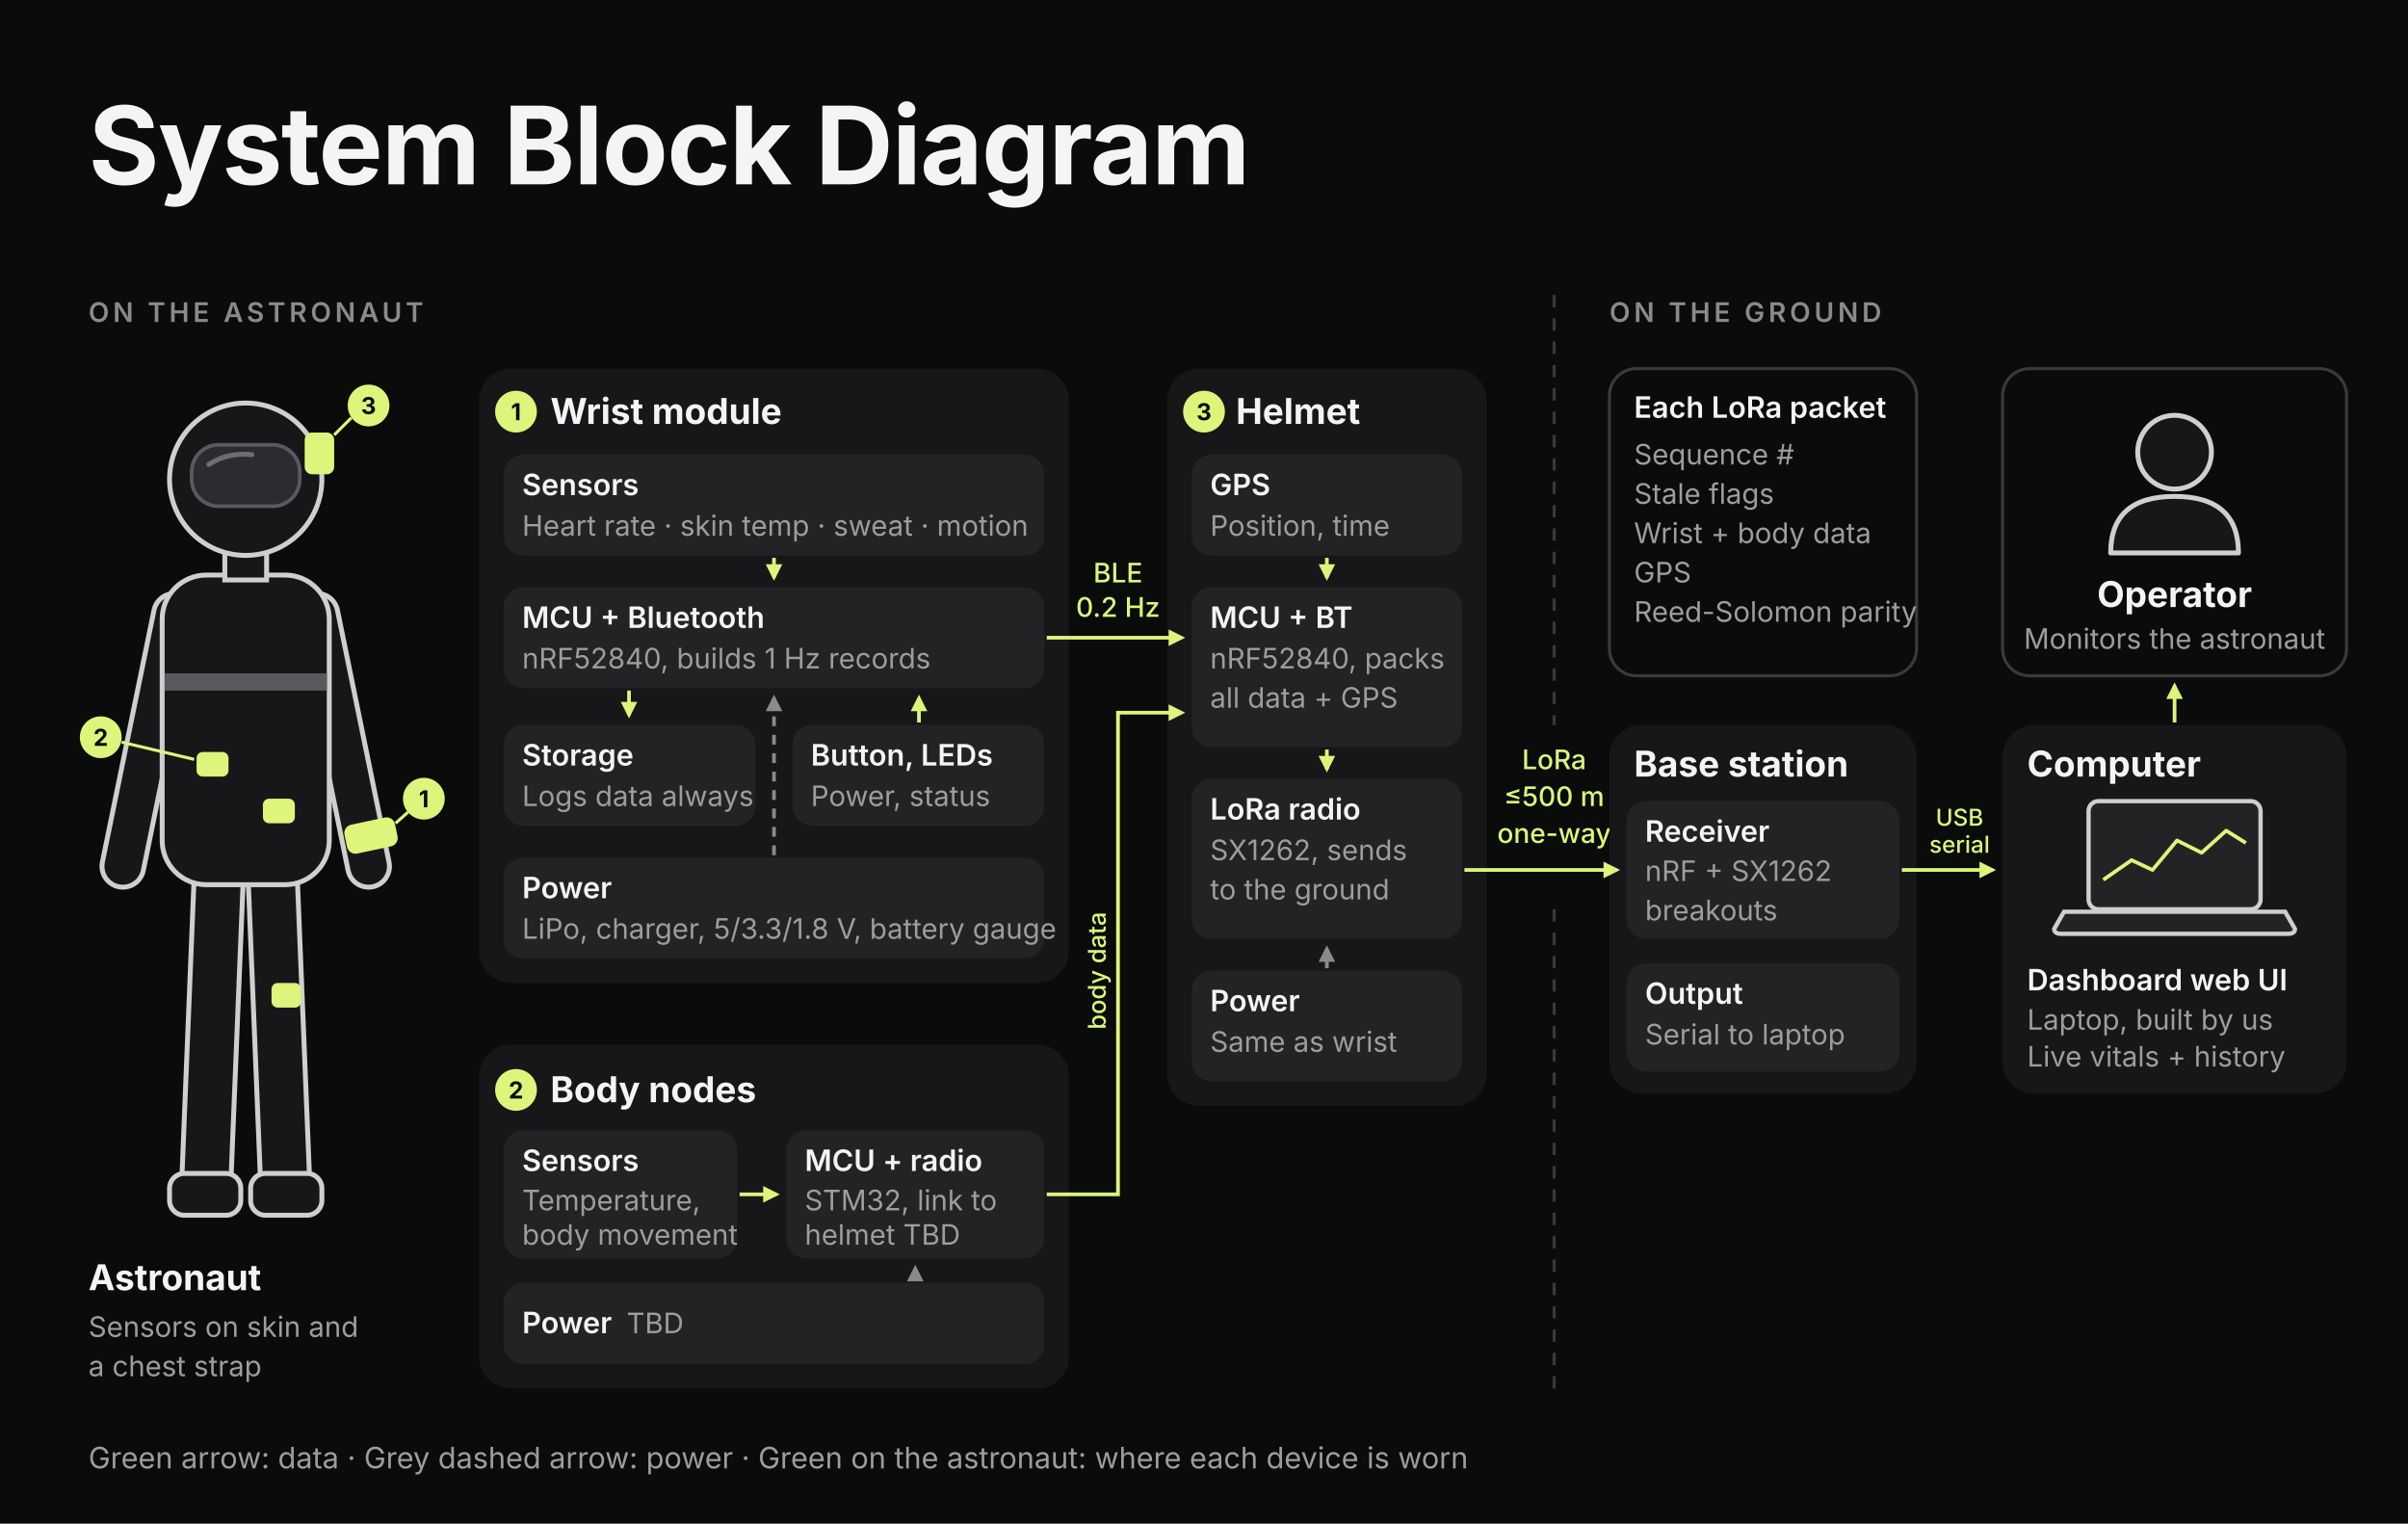
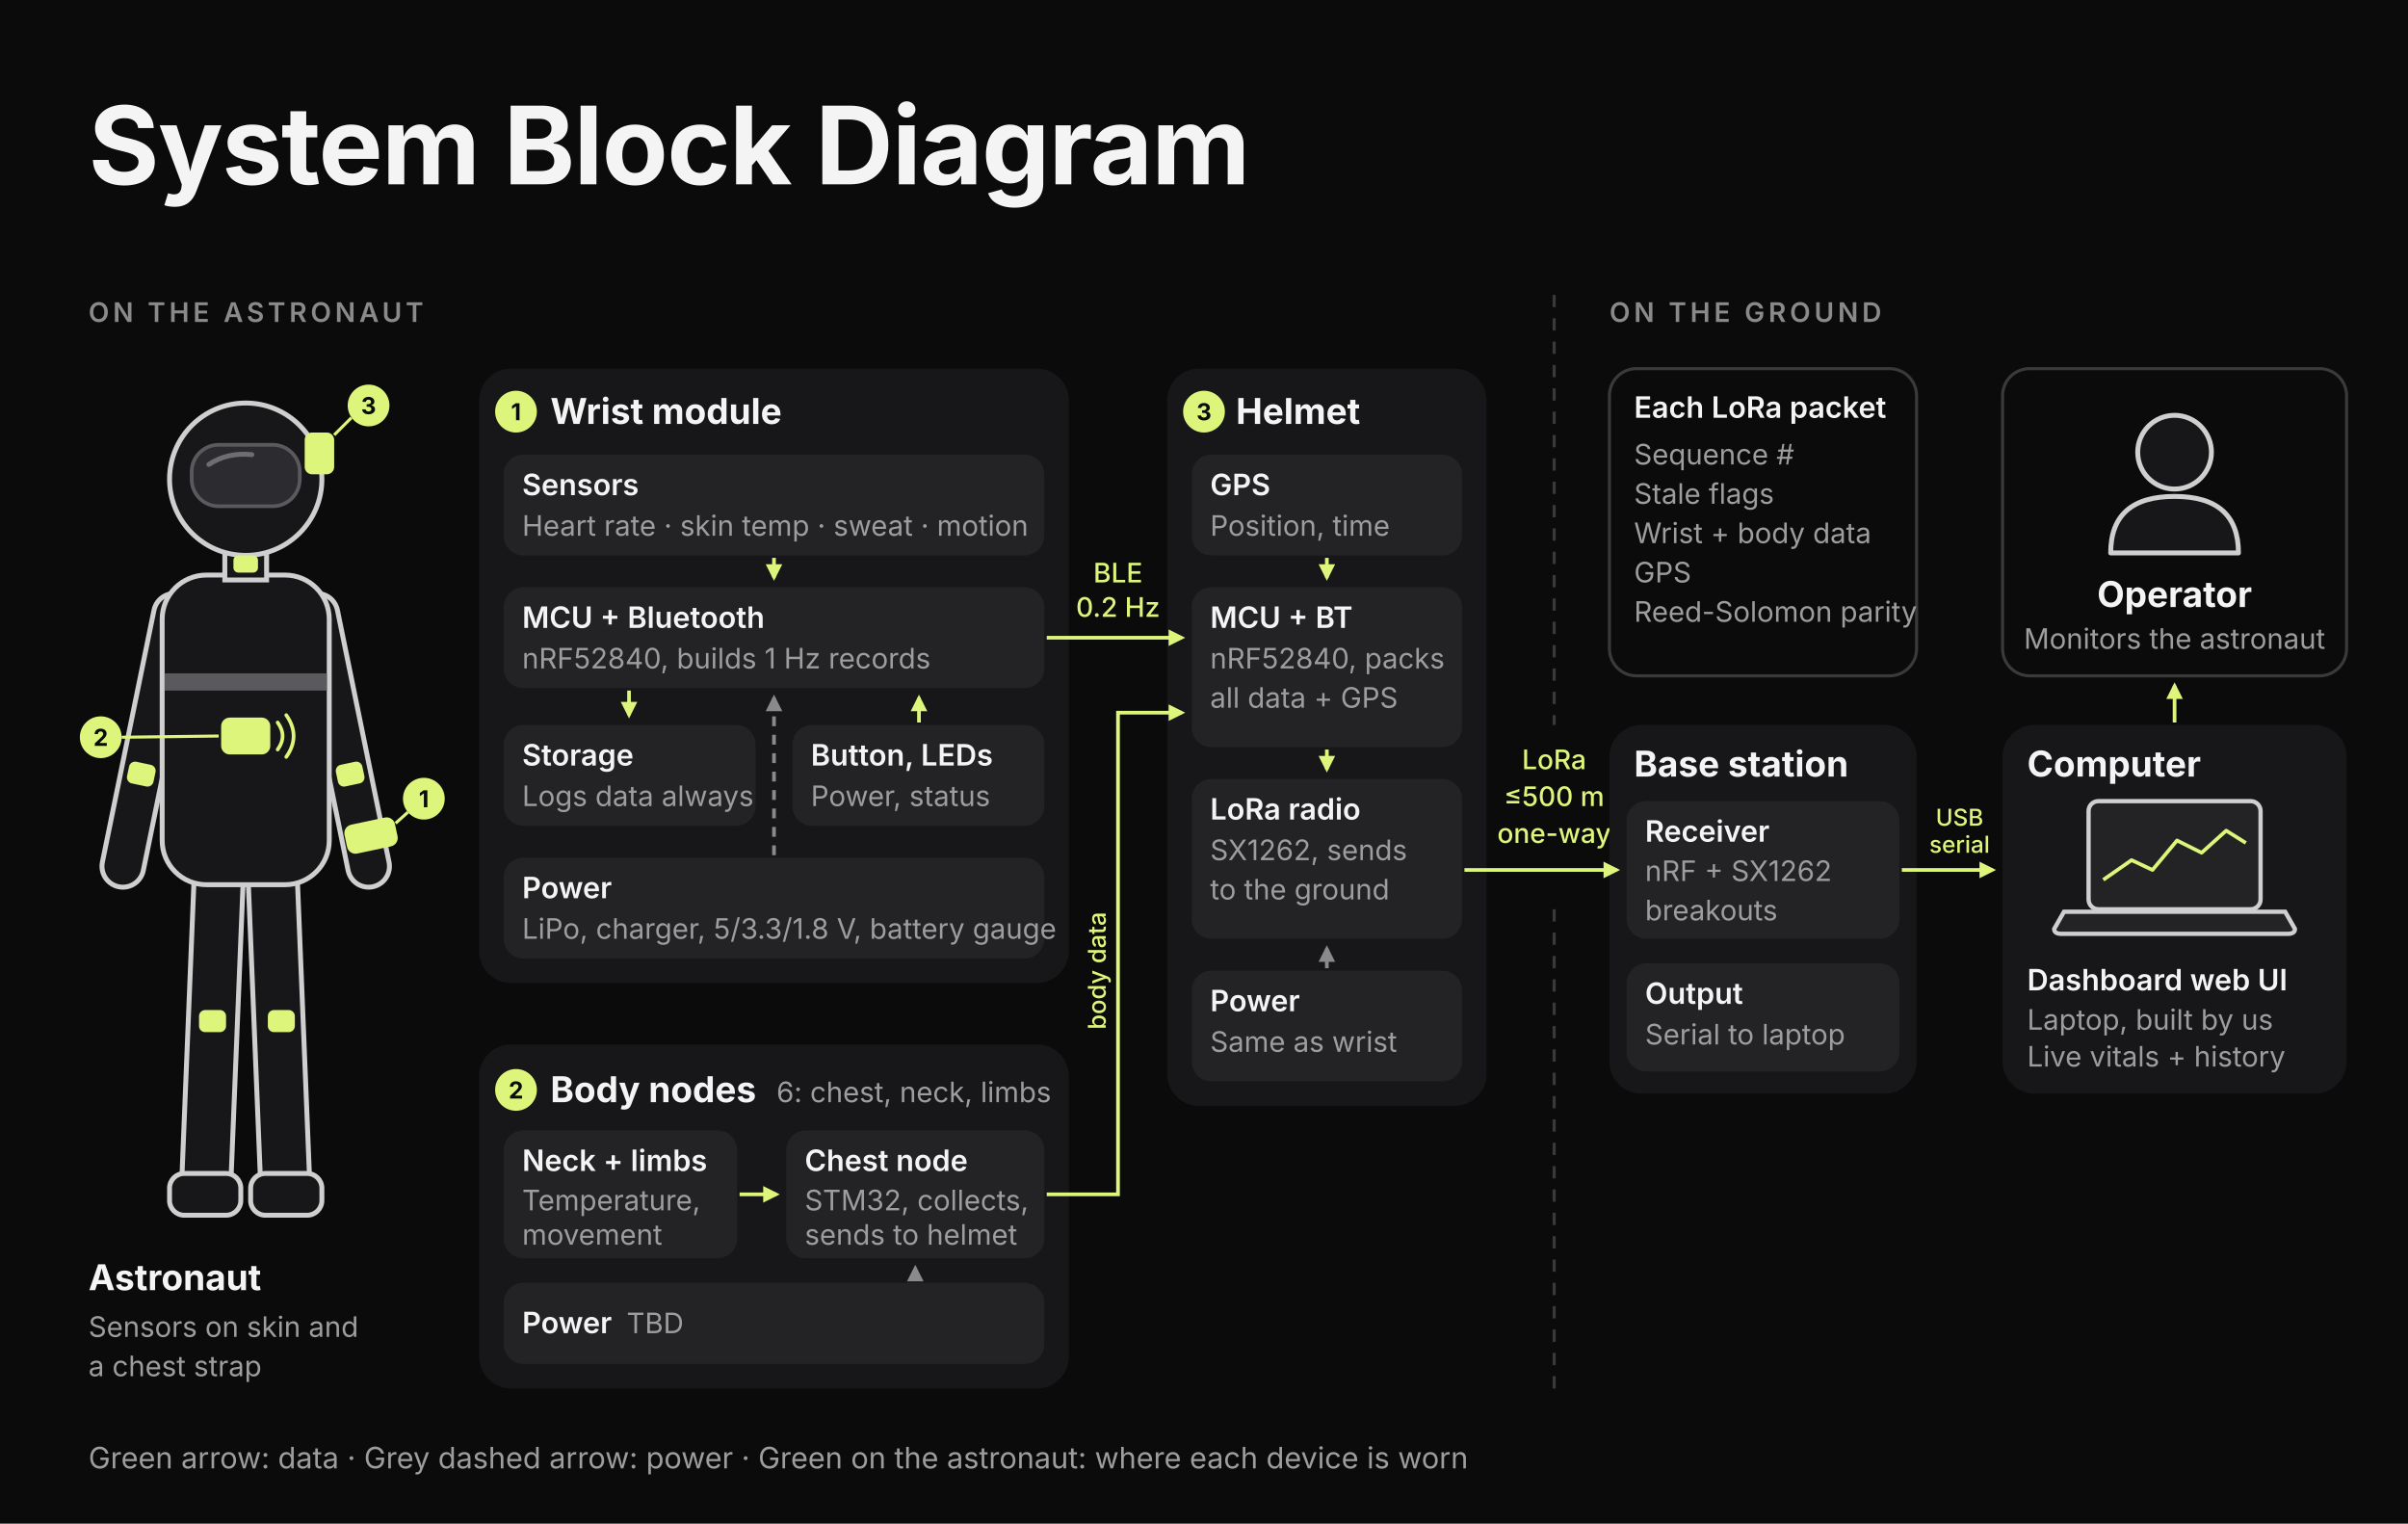
<svg xmlns="http://www.w3.org/2000/svg" viewBox="0 0 1960 1240" width="1960" height="1240" font-family="Satoshi, 'General Sans', 'Avenir Next', Inter, 'Helvetica Neue', Arial, sans-serif">
  <defs>
    <style>
      .title  { fill: #f4f4f4; font-size: 88px; font-weight: 700; letter-spacing: -1px; }
      .zone   { fill: #8a8a8a; font-size: 22px; font-weight: 600; letter-spacing: 3px; }
      .h2     { fill: #f4f4f4; font-size: 29px; font-weight: 700; }
      .h3     { fill: #f4f4f4; font-size: 24px; font-weight: 600; }
      .body   { fill: #9d9d9d; font-size: 23px; font-weight: 400; }
      .label  { fill: #dcf57a; font-size: 22px; font-weight: 500; }
      .foot   { fill: #9d9d9d; font-size: 24px; }
      .badge  { font-size: 19px; font-weight: 700; fill: #0b0b0b; }
      .panel  { fill: #17171a; }
      .card   { fill: #232326; }
      .data   { stroke: #dcf57a; stroke-width: 3; fill: none; }
      .power  { stroke: #8a8a8a; stroke-width: 3; fill: none; stroke-dasharray: 8 7; }
      .line   { stroke: #cfcfcf; stroke-linecap: round; fill: none; }
      .limb   { stroke: #17171a; stroke-linecap: round; fill: none; }
    </style>
    <marker id="ah" viewBox="0 0 10 10" refX="8" refY="5" markerWidth="4.5" markerHeight="4.5" orient="auto-start-reverse">
      <path d="M0,0 L10,5 L0,10 z" fill="#dcf57a" />
    </marker>
    <marker id="ahg" viewBox="0 0 10 10" refX="8" refY="5" markerWidth="4.5" markerHeight="4.5" orient="auto-start-reverse">
      <path d="M0,0 L10,5 L0,10 z" fill="#8a8a8a" />
    </marker>
  </defs>
  <rect width="1960" height="1240" fill="#0b0b0b" />
  <text class="title" x="72" y="150">System Block Diagram</text>
  <text class="zone" x="72" y="262">ON THE ASTRONAUT</text>
  <text class="zone" x="1310" y="262">ON THE GROUND</text>
  <path d="M1265,240 L1265,590 M1265,740 L1265,1130" stroke="#3a3a3d" stroke-width="2.5" stroke-dasharray="10 9" />
  <g>
    <path class="line" d="M178,715 L168,960 M222,715 L232,960" stroke-width="44" />
    <path class="limb" d="M178,715 L168,960 M222,715 L232,960" stroke-width="36" />
    <rect x="138" y="955" width="58" height="34" rx="12" fill="#17171a" stroke="#cfcfcf" stroke-width="4" />
    <rect x="204" y="955" width="58" height="34" rx="12" fill="#17171a" stroke="#cfcfcf" stroke-width="4" />
    <path class="line" d="M142,500 L100,705 M258,500 L300,705" stroke-width="38" />
    <path class="limb" d="M142,500 L100,705 M258,500 L300,705" stroke-width="30" />
    <rect x="132" y="468" width="136" height="252" rx="36" fill="#17171a" stroke="#cfcfcf" stroke-width="4" />
    <rect x="134" y="548" width="132" height="14" fill="#5a5a5e" />
    <rect x="183" y="448" width="34" height="24" fill="#17171a" stroke="#cfcfcf" stroke-width="4" />
    <circle cx="200" cy="390" r="62" fill="#17171a" stroke="#cfcfcf" stroke-width="4" />
    <rect x="156" y="362" width="88" height="50" rx="22" fill="#2b2b30" stroke="#5a5a5e" stroke-width="3" />
    <path d="M170,378 Q185,368 205,370" stroke="#6d6d72" stroke-width="4" fill="none" stroke-linecap="round" />
    <rect x="248" y="352" width="24" height="34" rx="6" fill="#dcf57a" />
    <rect x="281" y="668" width="42" height="24" rx="7" fill="#dcf57a" transform="rotate(-12 302 680)" />
-     <rect x="160" y="612" width="26" height="20" rx="5" fill="#dcf57a" />
-     <rect x="214" y="650" width="26" height="20" rx="5" fill="#dcf57a" />
-     <rect x="221" y="800" width="24" height="20" rx="5" fill="#dcf57a" />
+     <rect x="180" y="584" width="40" height="30" rx="7" fill="#dcf57a" />
+     <path d="M226,588 Q234,599 226,610 M233,582 Q245,599 233,616" stroke="#dcf57a" stroke-width="3" fill="none" stroke-linecap="round" />
+     <rect x="190" y="452" width="20" height="14" rx="4" fill="#dcf57a" />
+     <rect x="104" y="621" width="22" height="18" rx="5" fill="#dcf57a" transform="rotate(12 115 630)" />
+     <rect x="274" y="621" width="22" height="18" rx="5" fill="#dcf57a" transform="rotate(-12 285 630)" />
+     <rect x="162" y="822" width="22" height="18" rx="5" fill="#dcf57a" />
+     <rect x="218" y="822" width="22" height="18" rx="5" fill="#dcf57a" />
    <circle cx="300" cy="330" r="17" fill="#dcf57a" />
    <text class="badge" x="300" y="337" text-anchor="middle">3</text>
    <path d="M286,340 L272,354" stroke="#dcf57a" stroke-width="2.5" />
    <circle cx="345" cy="650" r="17" fill="#dcf57a" />
    <text class="badge" x="345" y="657" text-anchor="middle">1</text>
    <path d="M332,661 L322,670" stroke="#dcf57a" stroke-width="2.5" />
    <circle cx="82" cy="600" r="17" fill="#dcf57a" />
    <text class="badge" x="82" y="607" text-anchor="middle">2</text>
-     <path d="M99,604 L158,618" stroke="#dcf57a" stroke-width="2.5" />
+     <path d="M99,600 L178,599" stroke="#dcf57a" stroke-width="2.5" />
  </g>
  <text class="h2" x="72" y="1050">Astronaut</text>
  <text class="body">
    <tspan x="72" y="1088">Sensors on skin and</tspan>
    <tspan x="72" y="1120">a chest strap</tspan>
  </text>
  <rect class="panel" x="390" y="300" width="480" height="500" rx="26" />
  <circle cx="420" cy="335" r="17" fill="#dcf57a" />
  <text class="badge" x="420" y="342" text-anchor="middle">1</text>
  <text class="h2" x="448" y="345">Wrist module</text>
  <rect class="card" x="410" y="370" width="440" height="82" rx="16" />
  <text class="h3" x="425" y="403">Sensors</text>
  <text class="body" x="425" y="436">Heart rate · skin temp · sweat · motion</text>
  <rect class="card" x="410" y="478" width="440" height="82" rx="16" />
  <text class="h3" x="425" y="511">MCU + Bluetooth</text>
  <text class="body" x="425" y="544">nRF52840, builds 1 Hz records</text>
  <rect class="card" x="410" y="590" width="205" height="82" rx="16" />
  <text class="h3" x="425" y="623">Storage</text>
  <text class="body" x="425" y="656">Logs data always</text>
  <rect class="card" x="645" y="590" width="205" height="82" rx="16" />
  <text class="h3" x="660" y="623">Button, LEDs</text>
  <text class="body" x="660" y="656">Power, status</text>
  <rect class="card" x="410" y="698" width="440" height="82" rx="16" />
  <text class="h3" x="425" y="731">Power</text>
  <text class="body" x="425" y="764">LiPo, charger, 5/3.3/1.8 V, battery gauge</text>
  <rect class="panel" x="390" y="850" width="480" height="280" rx="26" />
  <circle cx="420" cy="887" r="17" fill="#dcf57a" />
  <text class="badge" x="420" y="894" text-anchor="middle">2</text>
  <text class="h2" x="448" y="897">Body nodes</text>
+   <text class="body" x="632" y="897">6: chest, neck, limbs</text>
  <rect class="card" x="410" y="920" width="190" height="104" rx="16" />
-   <text class="h3" x="425" y="953">Sensors</text>
+   <text class="h3" x="425" y="953">Neck + limbs</text>
  <text class="body">
    <tspan x="425" y="985">Temperature,</tspan>
-     <tspan x="425" y="1013">body movement</tspan>
+     <tspan x="425" y="1013">movement</tspan>
  </text>
  <rect class="card" x="640" y="920" width="210" height="104" rx="16" />
-   <text class="h3" x="655" y="953">MCU + radio</text>
+   <text class="h3" x="655" y="953">Chest node</text>
  <text class="body">
-     <tspan x="655" y="985">STM32, link to</tspan>
-     <tspan x="655" y="1013">helmet TBD</tspan>
+     <tspan x="655" y="985">STM32, collects,</tspan>
+     <tspan x="655" y="1013">sends to helmet</tspan>
  </text>
  <rect class="card" x="410" y="1044" width="440" height="66" rx="16" />
  <text class="h3" x="425" y="1085">Power</text>
  <text class="body" x="510" y="1085">TBD</text>
  <rect class="panel" x="950" y="300" width="260" height="600" rx="26" />
  <circle cx="980" cy="335" r="17" fill="#dcf57a" />
  <text class="badge" x="980" y="342" text-anchor="middle">3</text>
  <text class="h2" x="1006" y="345">Helmet</text>
  <rect class="card" x="970" y="370" width="220" height="82" rx="16" />
  <text class="h3" x="985" y="403">GPS</text>
  <text class="body" x="985" y="436">Position, time</text>
  <rect class="card" x="970" y="478" width="220" height="130" rx="16" />
  <text class="h3" x="985" y="511">MCU + BT</text>
  <text class="body">
    <tspan x="985" y="544">nRF52840, packs</tspan>
    <tspan x="985" y="576">all data + GPS</tspan>
  </text>
  <rect class="card" x="970" y="634" width="220" height="130" rx="16" />
  <text class="h3" x="985" y="667">LoRa radio</text>
  <text class="body">
    <tspan x="985" y="700">SX1262, sends</tspan>
    <tspan x="985" y="732">to the ground</tspan>
  </text>
  <rect class="card" x="970" y="790" width="220" height="90" rx="16" />
  <text class="h3" x="985" y="823">Power</text>
  <text class="body" x="985" y="856">Same as wrist</text>
  <text class="label" x="1265" y="626" text-anchor="middle">LoRa</text>
  <text class="label" x="1265" y="656" text-anchor="middle">≤500 m</text>
  <text class="label" x="1265" y="686" text-anchor="middle">one-way</text>
  <rect x="1310" y="300" width="250" height="250" rx="22" fill="none" stroke="#3a3a3d" stroke-width="2.5" />
  <text class="h3" x="1330" y="340">Each LoRa packet</text>
  <text class="body">
    <tspan x="1330" y="378">Sequence #</tspan>
    <tspan x="1330" y="410">Stale flags</tspan>
    <tspan x="1330" y="442">Wrist + body data</tspan>
    <tspan x="1330" y="474">GPS</tspan>
    <tspan x="1330" y="506">Reed-Solomon parity</tspan>
  </text>
  <rect class="panel" x="1310" y="590" width="250" height="300" rx="26" />
  <text class="h2" x="1330" y="632">Base station</text>
  <rect class="card" x="1324" y="652" width="222" height="112" rx="16" />
  <text class="h3" x="1339" y="685">Receiver</text>
  <text class="body">
    <tspan x="1339" y="717">nRF + SX1262</tspan>
    <tspan x="1339" y="749">breakouts</tspan>
  </text>
  <rect class="card" x="1324" y="784" width="222" height="88" rx="16" />
  <text class="h3" x="1339" y="817">Output</text>
  <text class="body" x="1339" y="850">Serial to laptop</text>
  <rect class="panel" x="1630" y="590" width="280" height="300" rx="26" />
  <text class="h2" x="1650" y="632">Computer</text>
  <rect x="1700" y="652" width="140" height="88" rx="8" fill="#232326" stroke="#cfcfcf" stroke-width="3.5" />
  <polyline points="1712,716 1735,700 1752,708 1772,684 1792,694 1812,676 1828,686" stroke="#dcf57a" stroke-width="3" fill="none" stroke-linejoin="round" />
  <path d="M1680,742 L1860,742 L1868,756 Q1868,760 1862,760 L1678,760 Q1672,760 1672,756 Z" fill="#232326" stroke="#cfcfcf" stroke-width="3.5" />
  <text class="h3" x="1650" y="806">Dashboard web UI</text>
  <text class="body">
    <tspan x="1650" y="838">Laptop, built by us</tspan>
    <tspan x="1650" y="868">Live vitals + history</tspan>
  </text>
  <rect x="1630" y="300" width="280" height="250" rx="22" fill="none" stroke="#3a3a3d" stroke-width="2.5" />
  <circle cx="1770" cy="368" r="30" fill="#17171a" stroke="#cfcfcf" stroke-width="4" />
  <path d="M1718,450 Q1718,404 1770,404 Q1822,404 1822,450 Z" fill="#17171a" stroke="#cfcfcf" stroke-width="4" stroke-linejoin="round" />
  <text class="h2" x="1770" y="494" text-anchor="middle">Operator</text>
  <text class="body" x="1770" y="528" text-anchor="middle">Monitors the astronaut</text>
  <path class="data" d="M630,454 L630,470" marker-end="url(#ah)" />
  <path class="data" d="M512,562 L512,582" marker-end="url(#ah)" />
  <path class="data" d="M748,588 L748,568" marker-end="url(#ah)" />
  <path class="power" d="M630,696 L630,568" marker-end="url(#ahg)" />
  <path class="data" d="M602,972 L632,972" marker-end="url(#ah)" />
  <path class="power" d="M745,1042 L745,1032" marker-end="url(#ahg)" />
  <path class="data" d="M1080,454 L1080,470" marker-end="url(#ah)" />
  <path class="data" d="M1080,610 L1080,626" marker-end="url(#ah)" />
  <path class="power" d="M1080,788 L1080,772" marker-end="url(#ahg)" />
  <path class="data" d="M852,519 L962,519" marker-end="url(#ah)" />
  <text class="label" x="910" y="474" text-anchor="middle">BLE</text>
  <text class="label" x="910" y="502" text-anchor="middle">0.2 Hz</text>
  <path class="data" d="M852,972 L910,972 L910,580 L962,580" marker-end="url(#ah)" />
  <text class="label" transform="translate(900 790) rotate(-90)" text-anchor="middle" style="font-size:20px">body data</text>
  <path class="data" d="M1192,708 L1316,708" marker-end="url(#ah)" />
  <path class="data" d="M1548,708 L1622,708" marker-end="url(#ah)" />
  <text class="label" x="1595" y="672" text-anchor="middle" style="font-size:19px">USB</text>
  <text class="label" x="1595" y="694" text-anchor="middle" style="font-size:19px">serial</text>
  <path class="data" d="M1770,588 L1770,558" marker-end="url(#ah)" />
  <text class="foot" x="72" y="1195">Green arrow: data · Grey dashed arrow: power · Green on the astronaut: where each device is worn</text>
</svg>
